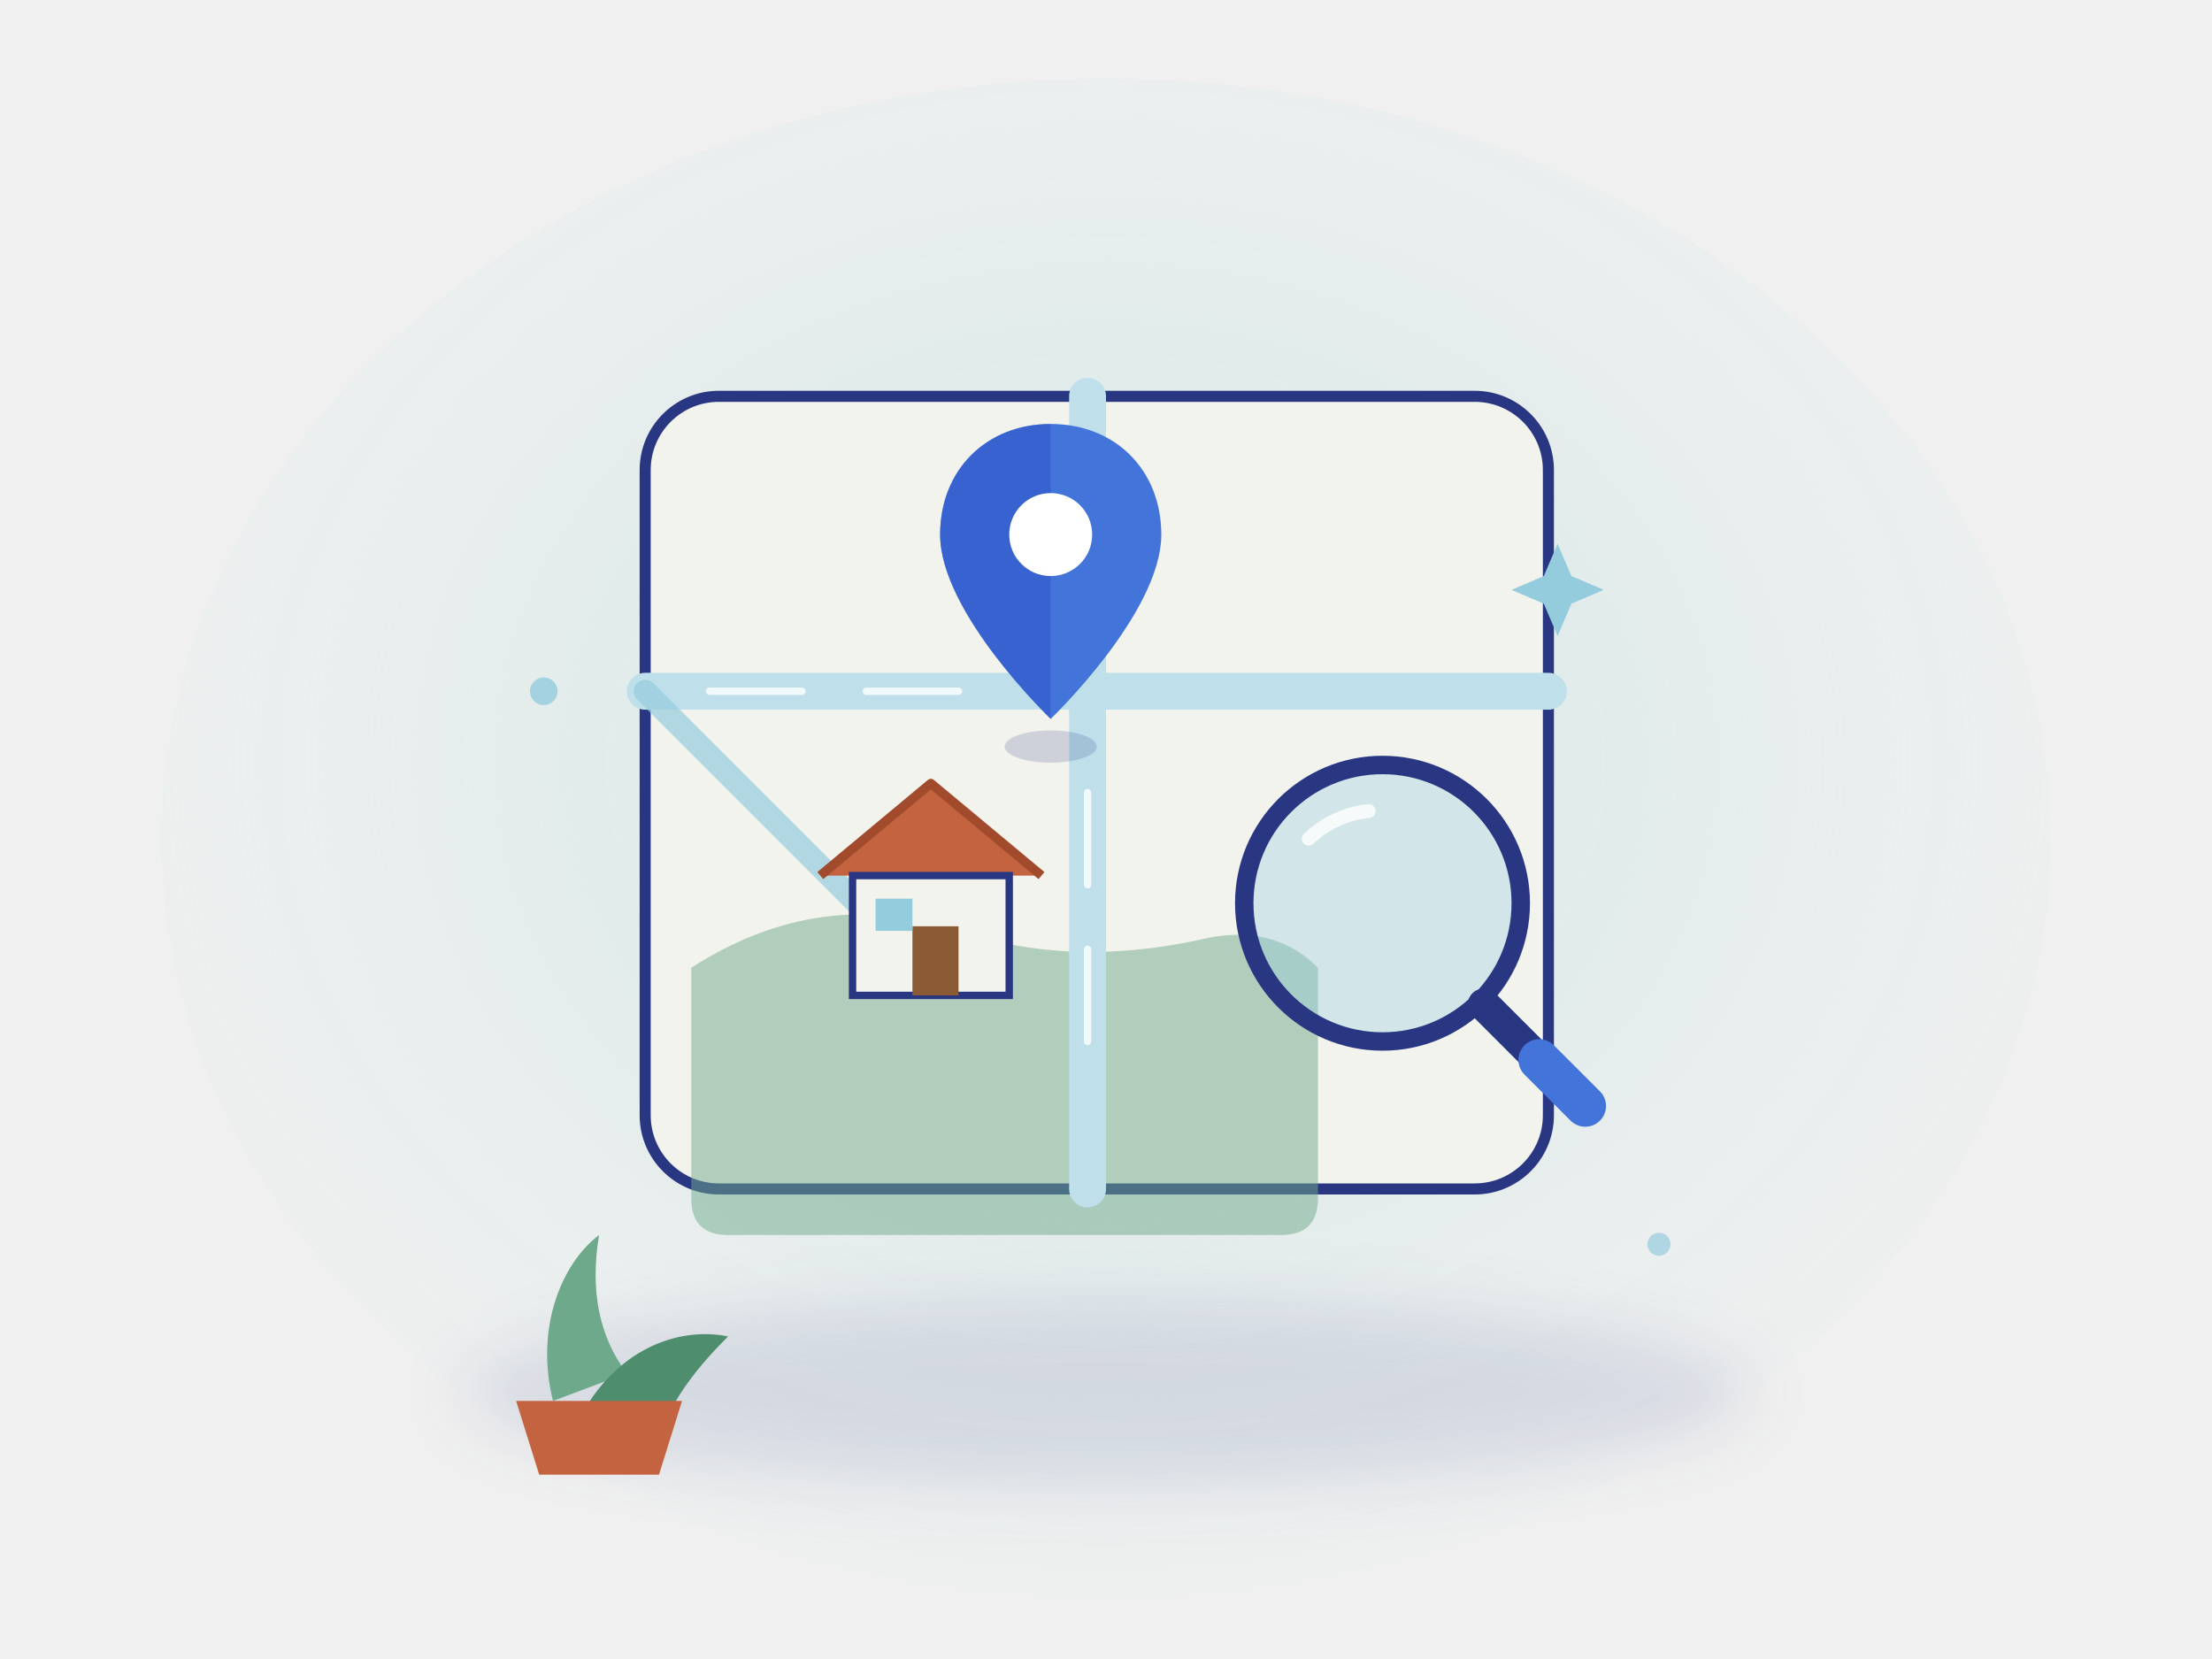
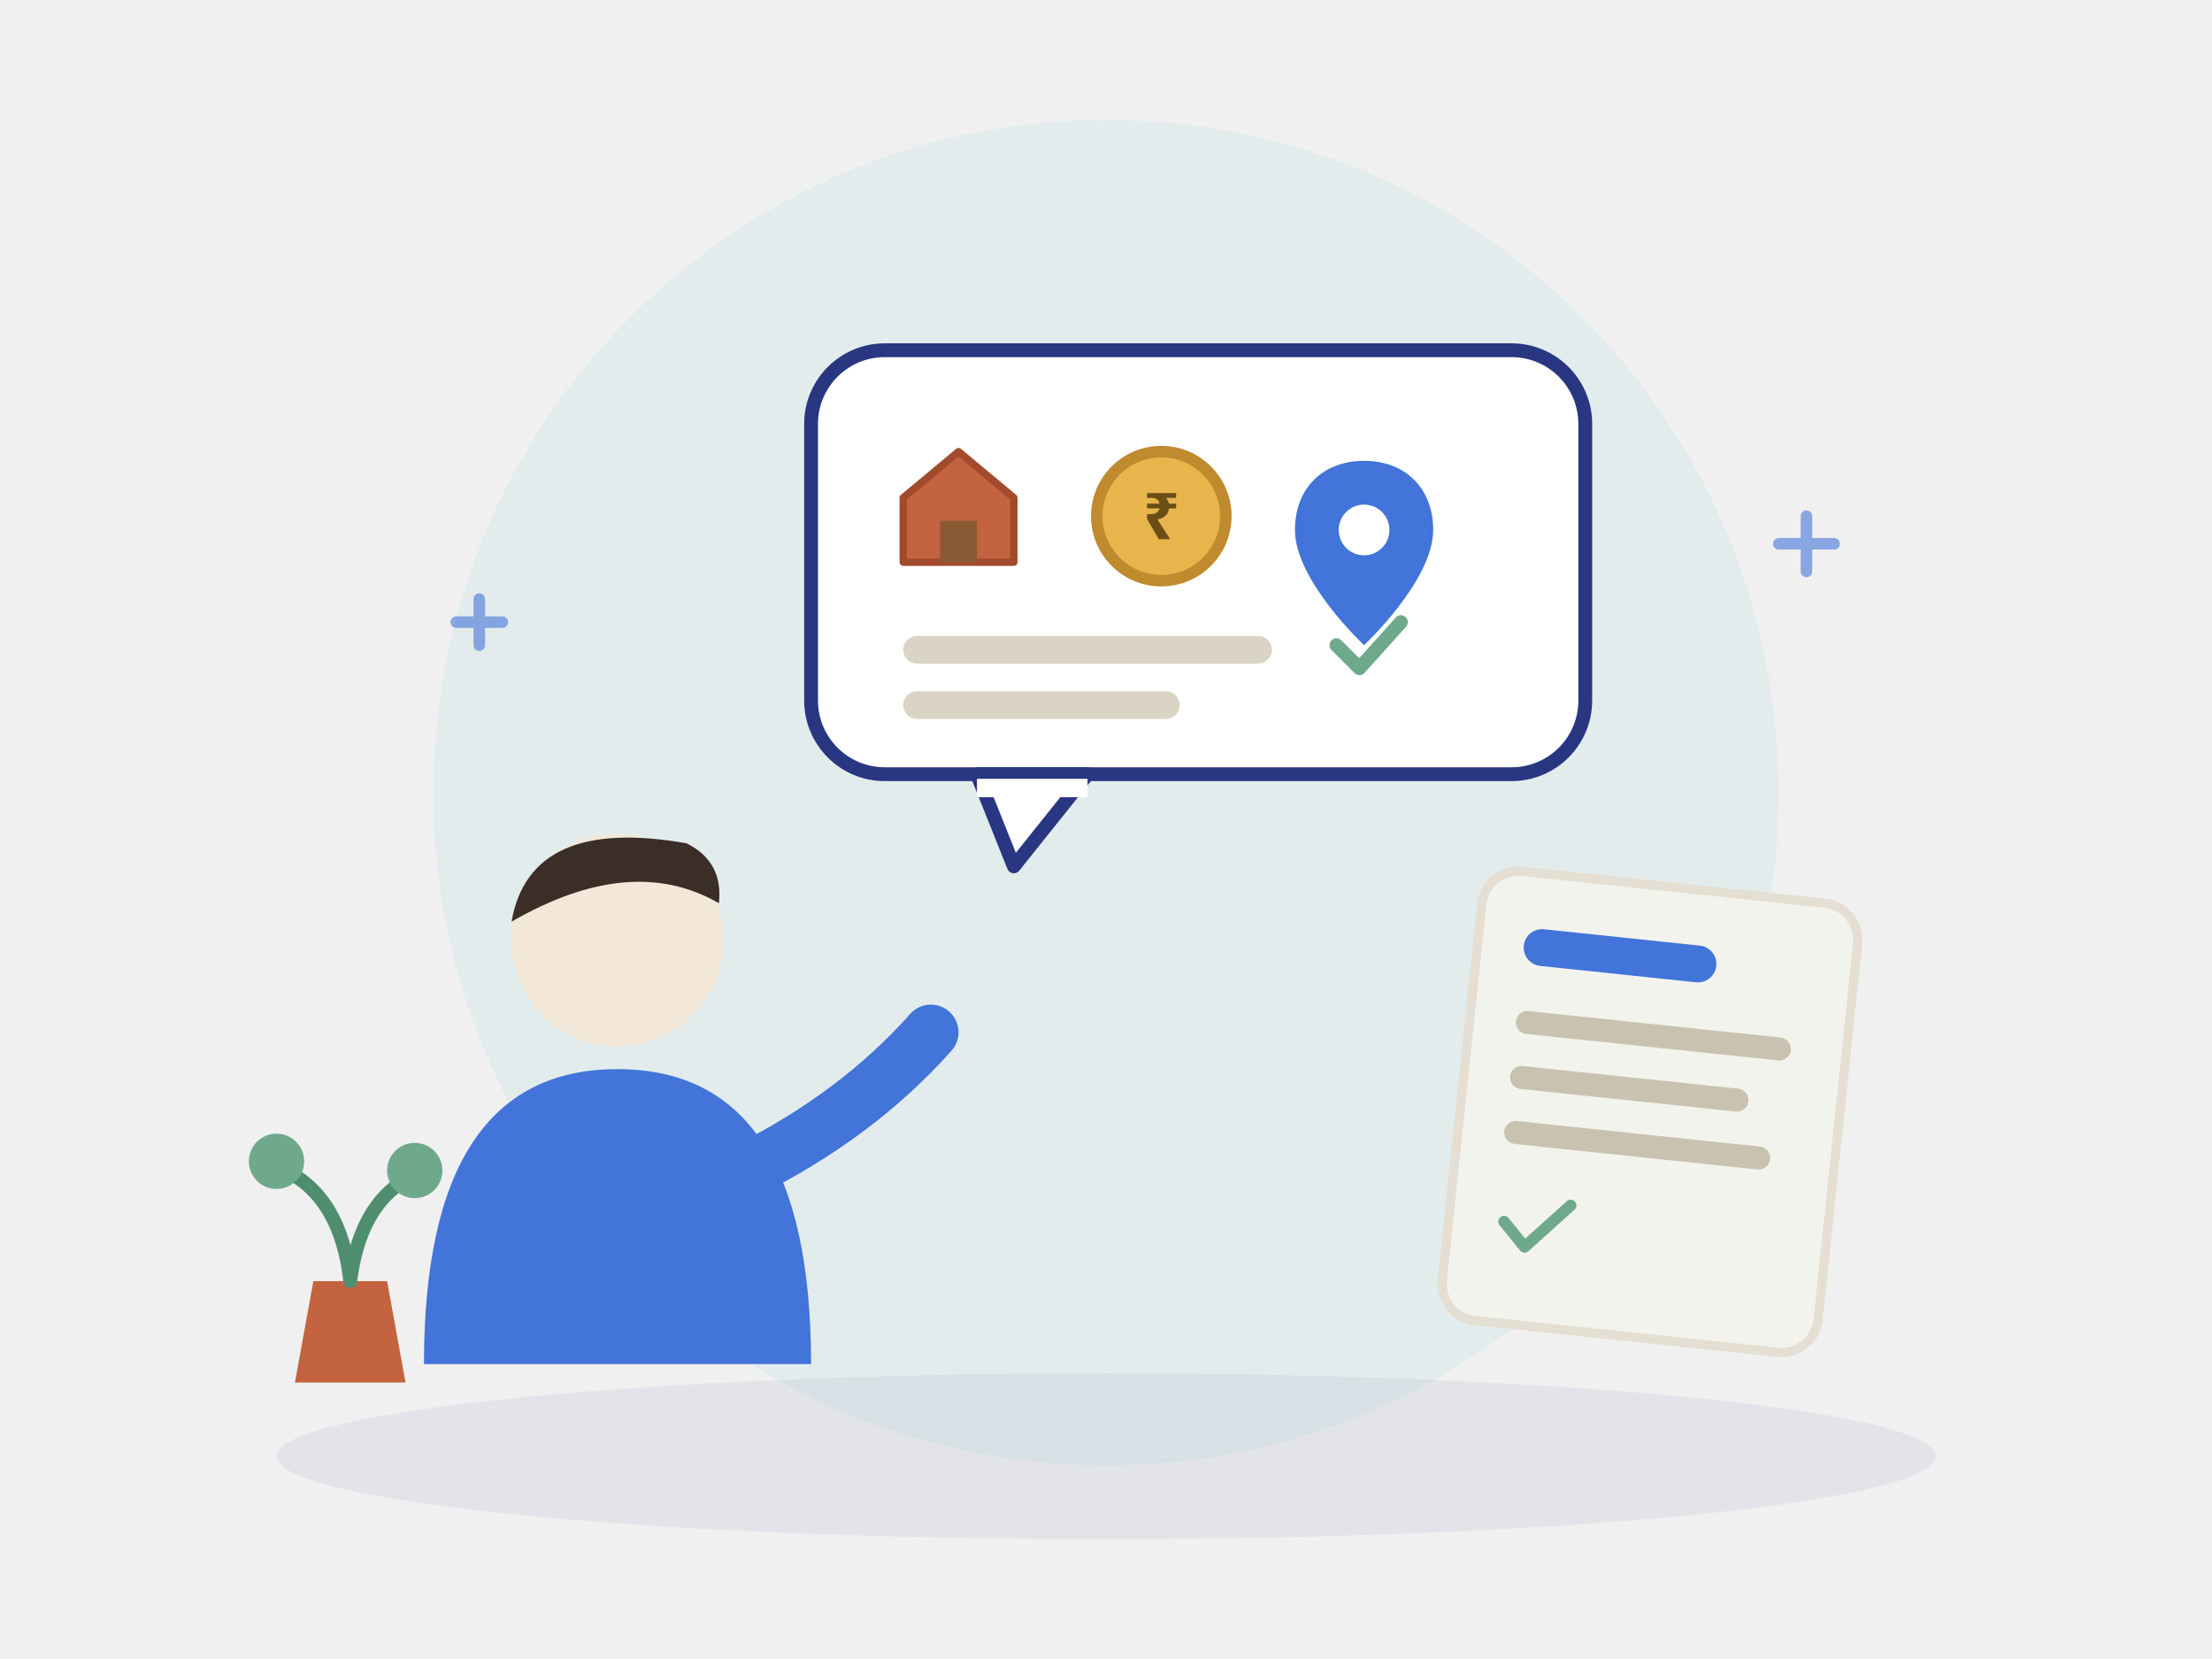
- <svg xmlns="http://www.w3.org/2000/svg" viewBox="0 0 480 360" fill="none">
-   <defs>
-     <radialGradient id="jrlGlow" cx="0.5" cy="0.45" r="0.6">
-       <stop offset="0" stop-color="#D0E7E6" stop-opacity="0.9" />
-       <stop offset="0.65" stop-color="#D0E7E6" stop-opacity="0.22" />
-       <stop offset="1" stop-color="#D0E7E6" stop-opacity="0" />
-     </radialGradient>
-     <filter id="jrlSoft" x="-40%" y="-40%" width="180%" height="180%">
-       <feGaussianBlur stdDeviation="7" />
-     </filter>
-   </defs>
-   <ellipse cx="240" cy="182" rx="205" ry="165" fill="url(#jrlGlow)" />
-   <ellipse cx="240" cy="302" rx="140" ry="20" fill="#293681" opacity="0.12" filter="url(#jrlSoft)" />
-   <rect x="140" y="86" width="196" height="172" rx="16" fill="#F3F3EE" stroke="#293681" stroke-width="2.4" />
-   <path d="M150 210q28-18 58-8 24 8 52 2 16-4 26 6v50q0 8-8 8H158q-8 0-8-8z" fill="#6FA98C" opacity="0.5" />
-   <path d="M140 150h196" stroke="#BFE0EA" stroke-width="8" stroke-linecap="round" />
-   <path d="M236 86v172" stroke="#BFE0EA" stroke-width="8" stroke-linecap="round" />
-   <path d="M140 150l60 60" stroke="#95CCDD" stroke-width="5" stroke-linecap="round" opacity="0.7" />
-   <path d="M154 150h20M188 150h20M236 172v20M236 206v20" stroke="#FFFFFF" stroke-width="1.6" stroke-linecap="round" opacity="0.8" />
-   <g transform="translate(178 168)">
-     <path d="M0 22L24 2l24 20z" fill="#C4633F" />
-     <path d="M0 22L24 2l24 20" stroke="#A24B2C" stroke-width="2" stroke-linejoin="round" fill="none" />
-     <rect x="7" y="22" width="34" height="26" fill="#F3F3EE" stroke="#293681" stroke-width="1.6" />
-     <rect x="20" y="33" width="10" height="15" fill="#8A5A34" />
-     <rect x="12" y="27" width="8" height="7" fill="#95CCDD" />
+ <svg xmlns="http://www.w3.org/2000/svg" width="480" height="360" fill="none" viewBox="0 0 480 360">
+   <circle cx="240" cy="172" r="146" fill="#d0e7e6" opacity=".4" />
+   <ellipse cx="240" cy="316" fill="#293681" opacity=".07" rx="180" ry="18" />
+   <path fill="#4274d9" d="M92 296q0-64 42-64t42 64Z" />
+   <path stroke="#4274d9" stroke-linecap="round" stroke-width="12" d="M162 254q24-12 40-30" />
+   <circle cx="134" cy="204" r="23" fill="#f3e7d8" />
+   <path fill="#3a2e26" d="M111 200q4-23 38-17 8 4 7 13-19-11-45 4" />
+   <rect width="168" height="92" x="176" y="76" fill="#fff" stroke="#293681" stroke-width="3" rx="16" />
+   <path fill="#fff" stroke="#293681" stroke-linejoin="round" stroke-width="3" d="m212 168 8 20 16-20Z" />
+   <path stroke="#fff" stroke-width="4" d="M212 171h24" />
+   <path fill="#c4633f" stroke="#a24b2c" stroke-linejoin="round" stroke-width="1.6" d="M196 122v-14l12-10 12 10v14Z" />
+   <path fill="#8a5a34" d="M204 113h8v9h-8z" />
+   <circle cx="252" cy="112" r="14" fill="#e8b54d" stroke="#c08a2e" stroke-width="2.5" />
+   <text x="252" y="117" fill="#6b4e16" font-family="system-ui, sans-serif" font-size="14" font-weight="700" text-anchor="middle">₹</text>
+   <path fill="#4274d9" d="M296 100c-9 0-15 6-15 15 0 11 15 25 15 25s15-14 15-25c0-9-6-15-15-15" />
+   <circle cx="296" cy="115" r="5.5" fill="#fff" />
+   <rect width="80" height="6" x="196" y="138" fill="#d9d4c4" rx="3" />
+   <rect width="60" height="6" x="196" y="150" fill="#d9d4c4" rx="3" />
+   <path stroke="#6fa98c" stroke-linecap="round" stroke-linejoin="round" stroke-width="3" d="m290 140 5 5 9-10" />
+   <g transform="rotate(6 356 232)">
+     <rect width="82" height="98" x="318" y="192" fill="#f3f3ee" stroke="#e4dfd2" stroke-width="2" rx="8" />
+     <rect width="42" height="8" x="328" y="204" fill="#4274d9" rx="4" />
+     <rect width="60" height="5" x="328" y="222" fill="#c9c2b0" rx="2.5" />
+     <rect width="52" height="5" x="328" y="234" fill="#c9c2b0" rx="2.5" />
+     <rect width="58" height="5" x="328" y="246" fill="#c9c2b0" rx="2.5" />
+     <path stroke="#6fa98c" stroke-linecap="round" stroke-linejoin="round" stroke-width="2.5" d="m330 268 5 5 9-10" />
  </g>
-   <ellipse cx="228" cy="162" rx="10" ry="3.5" fill="#293681" opacity="0.18" />
-   <path d="M228 92c-14 0-24 10-24 24 0 17 24 40 24 40s24-23 24-40c0-14-10-24-24-24z" fill="#4274D9" />
-   <path d="M228 92c-14 0-24 10-24 24 0 17 24 40 24 40V92z" fill="#2F54C6" opacity="0.55" />
-   <circle cx="228" cy="116" r="9" fill="#FFFFFF" />
-   <circle cx="300" cy="196" r="30" fill="#95CCDD" fill-opacity="0.35" stroke="#293681" stroke-width="4" />
-   <path d="M284 182a22 22 0 0 1 13-6" stroke="#FFFFFF" stroke-width="3" stroke-linecap="round" fill="none" opacity="0.8" />
-   <path d="M322 218l13 13" stroke="#293681" stroke-width="7" stroke-linecap="round" />
-   <path d="M334 230l10 10" stroke="#4274D9" stroke-width="9" stroke-linecap="round" />
-   <path d="M338 118l3 7 7 3-7 3-3 7-3-7-7-3 7-3z" fill="#95CCDD" />
-   <circle cx="118" cy="150" r="3" fill="#95CCDD" opacity="0.8" />
-   <circle cx="360" cy="270" r="2.5" fill="#95CCDD" opacity="0.7" />
-   <path d="M120 304c-4-16 2-30 10-36-2 12 0 22 6 30" fill="#6FA98C" />
-   <path d="M128 304c8-12 20-16 30-14-8 8-14 16-16 26" fill="#4E8E6E" />
-   <path d="M112 304h36l-5 16h-26z" fill="#C4633F" />
+   <path fill="#c4633f" d="M64 300h24l-4-22H68Z" />
+   <path stroke="#4e8e6e" stroke-linecap="round" stroke-width="3" d="M76 278q-2-18-14-24m14 24q2-16 12-22" />
+   <circle cx="60" cy="252" r="6" fill="#6fa98c" />
+   <circle cx="90" cy="254" r="6" fill="#6fa98c" />
+   <path stroke="#4274d9" stroke-linecap="round" stroke-width="2.5" d="M392 112v12m-6-6h12m-294 12v10m-5-5h10" opacity=".6" />
</svg>
